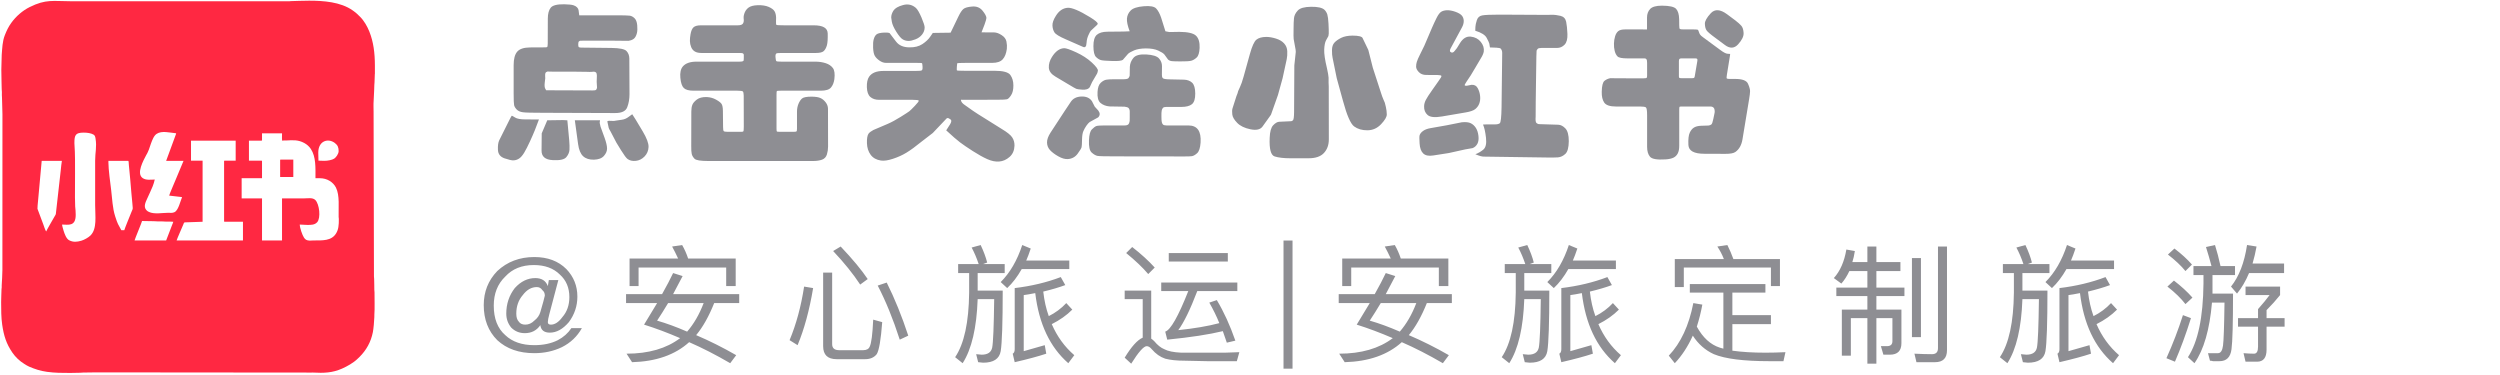
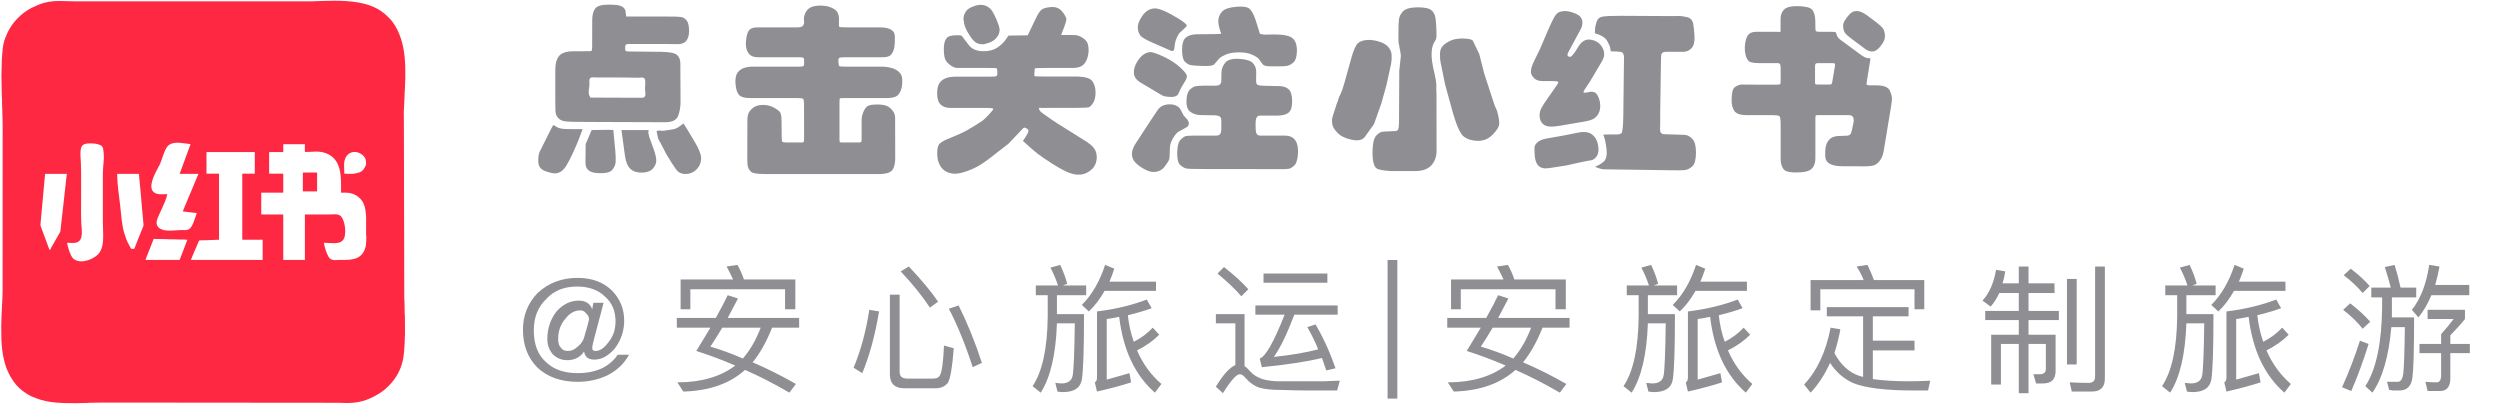
- <svg xmlns="http://www.w3.org/2000/svg" xml:space="preserve" width="400px" height="60px" version="1.1" style="shape-rendering:geometricPrecision; text-rendering:geometricPrecision; image-rendering:optimizeQuality; fill-rule:evenodd; clip-rule:evenodd" viewBox="0 0 400 60">
+ <svg xmlns="http://www.w3.org/2000/svg" xml:space="preserve" width="370" height="60" version="1.1" style="shape-rendering:geometricPrecision; text-rendering:geometricPrecision; image-rendering:optimizeQuality; fill-rule:evenodd; clip-rule:evenodd" viewBox="0 0 370 60">
  <g id="图层_x0020_1">
    <g id="_1999250640">
      <path class="fil0" d="M26.585 38.471l-5.053 0c0.014,-0.168 1.182,-2.941 1.196,-3.11l1.854 0.03c0.253,0 0.403,0.032 0.627,0.031 0.209,-0.001 0.419,-0.001 0.628,-0.001 0.255,0 0.391,0.032 0.628,0.03 0.209,-0.001 0.419,0.001 0.628,0 0.253,-0.001 0.38,0.03 0.628,0.03 -0.009,0.116 -0.088,0.258 -0.131,0.378l-1.005 2.612zm33.398 -28.004l0 1.315c-0.004,0.032 -0.008,0.064 -0.013,0.096l-0.047 1.298c0.001,0.19 -0.022,0.27 -0.03,0.418 -0.017,0.311 -0.028,0.557 -0.029,0.869l-0.081 1.668c-0.046,0.517 -0.009,1.225 -0.009,1.769l0.059 26.312c-0.001,0.19 0.022,0.27 0.03,0.418 0.032,0.587 0.012,1.147 0.029,1.736 0.005,0.159 0.032,0.225 0.031,0.417 -0.005,0.934 0.049,2.78 -0.023,3.506 -0.014,0.147 -0.002,0.294 -0.006,0.442 -0.019,0.654 -0.132,1.899 -0.237,2.424 -0.315,1.573 -1.042,2.863 -2.124,3.945l-0.338 0.321c-0.636,0.629 -1.651,1.192 -2.455,1.551 -1.563,0.699 -2.955,0.728 -4.624,0.638 -0.143,-0.008 -0.304,0.003 -0.451,0.001l-34.233 -0.031c-0.744,0 -1.39,0.032 -2.124,0.029 -0.208,0 -0.29,0.033 -0.506,0.031l-1.556 0.03c-1.319,0 -2.448,0.001 -3.739,-0.178 -1.065,-0.147 -1.919,-0.435 -2.847,-0.83 -0.287,-0.122 -0.518,-0.283 -0.782,-0.444 -0.736,-0.45 -1.401,-1.078 -1.889,-1.789 -0.994,-1.449 -1.383,-2.725 -1.64,-4.49 -0.162,-1.12 -0.166,-2.38 -0.166,-3.548l0 -0.056 0 -0.057c0,-0.686 0.051,-1.332 0.059,-2.004 0.002,-0.155 0.024,-0.165 0.031,-0.298 0.006,-0.106 -0.007,-0.222 0.001,-0.328 0.062,-0.745 0.081,-1.653 0.11,-2.437l0.008 -24.922 -0.072 -2.649c-0.043,-0.285 -0.007,-0.61 -0.016,-0.91 -0.005,-0.163 -0.032,-0.248 -0.031,-0.448l-0.03 -1.286c0,-0.637 -0.03,-1.179 -0.03,-1.823 0,-0.435 0.03,-0.79 0.03,-1.196l0.031 -1.195c0.091,-1.1 0.103,-2.154 0.499,-3.15 0.298,-0.752 0.563,-1.322 1.038,-1.981 0.744,-1.035 1.783,-1.944 2.927,-2.515 2.617,-1.308 3.794,-0.937 6.508,-0.937l35.102 0c0.086,0 0.074,-0.012 0.156,-0.019l1.37 -0.041c0.537,0.001 1.021,-0.029 1.584,-0.029 2.272,0 5.032,0.186 6.967,1.554 0.067,0.047 0.113,0.084 0.191,0.138 0.374,0.257 0.678,0.57 0.998,0.886 0.646,0.639 1.151,1.538 1.485,2.372 0.652,1.632 0.88,3.403 0.884,5.407zm-42.637 15.536l0 -0.269 3.139 0c0.144,0 0.077,0.285 0.133,0.675 0.034,0.238 0.057,0.541 0.074,0.762 0.052,0.673 0.26,2.555 0.272,3.018 0.003,0.159 0.021,0.219 0.031,0.388 0.006,0.112 0.019,0.248 0.034,0.384l0.143 1.501c0.015,0.272 0.044,0.5 0.065,0.776 0.017,0.234 -0.05,0.295 -0.175,0.607 -0.122,0.305 -1.164,2.848 -1.174,2.982l-0.479 0c-0.533,-1.006 -0.545,-0.858 -0.983,-2.217 -0.434,-1.344 -0.465,-2.801 -0.64,-4.203 -0.149,-1.189 -0.44,-3.318 -0.44,-4.404zm-9.957 11.033c-0.113,-0.083 -0.429,-1.047 -0.483,-1.192 -0.149,-0.399 -0.297,-0.802 -0.456,-1.217l-0.455 -1.221c-0.026,-0.122 0.062,-0.906 0.081,-1.152l0.596 -6.52 3.229 0c-0.042,0.085 -0.157,1.307 -0.182,1.522l-0.786 6.988c-0.024,0.117 -0.089,0.19 -0.139,0.28 -0.185,0.341 -1.365,2.341 -1.405,2.512zm32.442 -14.532l2.003 0c0.069,0 0.089,-0.02 0.089,-0.089l0 -1.077 3.2 0c0,1.431 -0.075,1.151 0.298,1.136 0.136,-0.005 0.284,0.008 0.419,0.001 1.04,-0.056 1.863,-0.121 2.831,0.398 0.436,0.234 0.8,0.561 1.068,0.965 0.833,1.254 0.736,3.036 0.736,4.677l0.718 0c1.12,0 2.11,0.602 2.562,1.504 0.63,1.26 0.382,3.205 0.426,4.685 0.005,0.151 0.03,0.166 0.032,0.327 0.006,0.465 -0.006,0.899 -0.073,1.305 -0.067,0.404 -0.181,0.695 -0.355,0.99 -0.731,1.234 -2.2,1.146 -3.609,1.145l-0.656 0.029c-0.485,-0.04 -0.671,-0.162 -0.887,-0.489 -0.261,-0.392 -0.67,-1.554 -0.67,-2.082 0.198,0 0.38,0.019 0.598,0.03l0.628 0.03c0.607,0 1.172,-0.003 1.563,-0.44 0.601,-0.674 0.358,-2.884 -0.299,-3.545 -0.434,-0.437 -1.222,-0.256 -1.832,-0.26l-3.498 0 0 6.727 -3.2 0 0 -6.727 -3.259 0 0 -3.229 3.259 0 0 -2.722c0,-0.068 -0.02,-0.089 -0.089,-0.089l-2.003 0 0 -3.2zm-9.27 0l7.147 0 0 3.2 -1.765 0c-0.068,0 -0.089,0.021 -0.089,0.089l0 9.598c0,0.069 0.021,0.09 0.089,0.09l2.931 0 0 2.99 -10.615 0c0.011,-0.125 0.974,-2.32 1.051,-2.507 0.162,-0.394 0.097,-0.396 0.503,-0.394 0.763,0.005 1.816,-0.089 2.602,-0.089l0 -9.777 -1.854 0 0 -3.2zm21.319 3.23l-0.927 -0.03c0,-0.465 -0.03,-0.823 -0.03,-1.286 0,-1.858 1.541,-2.375 2.649,-1.543 0.472,0.354 0.61,0.73 0.61,1.304 0,0.442 -0.428,1.026 -0.711,1.203 -0.347,0.217 -1.024,0.352 -1.591,0.352zm-39.976 -2.841c0,-1.302 0.183,-1.674 1.495,-1.674 0.605,0 1.169,0.092 1.565,0.318 0.223,0.128 0.276,0.34 0.323,0.634 0.221,1.363 -0.064,2.192 -0.064,3.533l0 7.116c0,1.779 0.335,3.778 -0.74,4.852 -0.333,0.333 -0.998,0.704 -1.462,0.84 -0.701,0.206 -1.307,0.266 -1.955,-0.07 -0.47,-0.245 -0.737,-1.037 -0.893,-1.529 -0.059,-0.187 -0.238,-0.796 -0.242,-0.984 0.972,0 2.182,0.367 2.182,-1.554 0,-0.46 -0.039,-0.939 -0.085,-1.35l-0.034 -1.431c0,-0.853 0.039,-6.937 -0.018,-7.308l-0.072 -1.393zm14.681 2.841l2.781 0 -1.154 2.764c-0.056,0.142 -1.137,2.66 -1.149,2.797 0.606,0.051 1.454,0.189 2.063,0.239 -0.033,0.146 -0.103,0.293 -0.153,0.445l-0.312 0.884c-0.147,0.369 -0.37,0.886 -0.72,1.074 -0.338,0.181 -0.753,0.109 -1.027,0.109 -0.903,0 -2.232,0.274 -3.09,-0.139 -0.186,-0.089 -0.287,-0.157 -0.416,-0.302 -0.479,-0.538 -0.118,-1.254 0.128,-1.801 0.275,-0.614 0.643,-1.373 0.888,-1.982 0.147,-0.368 0.241,-0.686 0.337,-1.098 -0.662,0.025 -1.399,0.134 -1.927,-0.226 -1.084,-0.74 0.144,-2.882 0.581,-3.721 0.04,-0.077 0.066,-0.108 0.11,-0.189 0.045,-0.083 0.067,-0.135 0.11,-0.219 0.068,-0.136 0.138,-0.291 0.188,-0.44 0.186,-0.55 0.436,-1.329 0.688,-1.823 0.141,-0.278 0.309,-0.529 0.562,-0.695 0.82,-0.537 2.06,-0.183 2.979,-0.102 0.148,0.012 0.138,0.015 0.125,0.093l-1.592 4.332z" style="fill:#ff2842;stroke:none" />
      <path class="fil0" d="M44.822 25.622l0 2.703 2.108 0 0 -2.792 -2.019 0c-0.068,0 -0.089,0.02 -0.089,0.089z" style="fill:#ff2842;stroke:none" />
    </g>
    <path class="fil1" d="M85.489 41.126c2.136,0 3.845,0.642 5.127,1.924 1.176,1.227 1.764,2.697 1.764,4.406 0,1.494 -0.455,2.858 -1.361,4.085 -0.963,1.121 -1.975,1.682 -3.045,1.682 -0.909,0 -1.415,-0.4 -1.521,-1.2 -0.588,0.855 -1.415,1.282 -2.485,1.282 -0.855,0 -1.576,-0.294 -2.164,-0.882 -0.533,-0.643 -0.8,-1.388 -0.8,-2.243 0,-1.551 0.455,-2.912 1.361,-4.087 0.963,-1.067 2.057,-1.6 3.284,-1.6 1.016,0 1.686,0.427 2.004,1.281l0.16 -0.963 1.521 0 -1.439 5.448c-0.16,0.588 -0.242,1.015 -0.242,1.282 0,0.267 0.16,0.4 0.482,0.4 0.639,0 1.254,-0.4 1.842,-1.2 0.748,-0.855 1.121,-1.924 1.121,-3.206 0,-1.494 -0.506,-2.697 -1.521,-3.606 -1.015,-1.012 -2.403,-1.522 -4.167,-1.522 -1.921,0 -3.445,0.616 -4.566,1.843 -1.227,1.176 -1.843,2.724 -1.843,4.649 0,2.081 0.616,3.657 1.843,4.723 1.121,1.07 2.669,1.604 4.645,1.604 1.443,0 2.7,-0.267 3.767,-0.8 0.909,-0.482 1.63,-1.121 2.163,-1.925l1.682 0c-0.749,1.337 -1.815,2.352 -3.203,3.046 -1.336,0.639 -2.806,0.96 -4.409,0.96 -2.454,0 -4.43,-0.694 -5.927,-2.081 -1.442,-1.443 -2.164,-3.312 -2.164,-5.609 0,-2.137 0.722,-3.952 2.164,-5.449 1.603,-1.494 3.579,-2.242 5.927,-2.242zm0.403 4.806c-0.854,0 -1.603,0.427 -2.246,1.282 -0.693,0.803 -1.039,1.791 -1.039,2.966 0,0.585 0.134,1.012 0.4,1.282 0.212,0.318 0.561,0.479 1.043,0.479 0.533,0 1.012,-0.212 1.439,-0.64 0.482,-0.375 0.803,-0.826 0.964,-1.363l0.479 -1.682c0.16,-0.588 0.242,-0.909 0.242,-0.96 0,-0.377 -0.133,-0.667 -0.403,-0.882 -0.212,-0.321 -0.506,-0.482 -0.879,-0.482zm31.819 -4.567l0 4.409 -1.521 0 0 -2.967 -14.018 0 0 2.967 -1.442 0 0 -4.409 7.769 0c-0.321,-0.694 -0.639,-1.333 -0.96,-1.921l1.603 -0.239c0.372,0.639 0.693,1.36 0.96,2.16l7.609 0zm-17.542 5.691l5.766 0c0.749,-1.336 1.337,-2.458 1.764,-3.366l1.521 0.481c-0.533,1.016 -1.042,1.976 -1.521,2.885l10.573 0 0 1.439 -4.003 0c-0.855,2.137 -1.818,3.846 -2.885,5.127 2.137,0.91 4.273,1.98 6.409,3.207l-0.96 1.282c-2.297,-1.337 -4.488,-2.458 -6.57,-3.364 -2.246,2.027 -5.288,3.097 -9.133,3.203l-0.882 -1.361c3.524,0 6.381,-0.83 8.572,-2.485 -1.975,-0.854 -3.9,-1.575 -5.77,-2.163 0.694,-1.121 1.392,-2.27 2.086,-3.446l-4.967 0 0 -1.439zm6.727 1.439c-0.639,1.07 -1.227,2.003 -1.76,2.806 1.493,0.428 3.097,1.016 4.806,1.761 1.066,-1.227 1.948,-2.748 2.642,-4.567l-5.688 0zm26.97 8.973c-1.442,0 -2.163,-0.694 -2.163,-2.082l0 -11.775 1.442 0 0 11.454c0,0.643 0.373,0.964 1.121,0.964l3.846 0c0.533,0 0.882,-0.188 1.039,-0.564 0.27,-0.533 0.454,-1.976 0.561,-4.324l1.442 0.4c-0.212,2.83 -0.506,4.539 -0.879,5.127 -0.427,0.533 -1.042,0.8 -1.845,0.8l-4.564 0zm-3.766 -11.375c-0.588,3.527 -1.416,6.569 -2.485,9.133l-1.282 -0.8c1.07,-2.564 1.842,-5.421 2.324,-8.573l1.443 0.24zm11.775 -0.883c1.282,2.564 2.431,5.398 3.446,8.495l-1.361 0.639c-1.069,-3.309 -2.245,-6.194 -3.527,-8.652l1.442 -0.482zm-7.369 -5.766c1.924,2.03 3.363,3.767 4.327,5.206l-1.203 0.882c-1.121,-1.709 -2.564,-3.497 -4.327,-5.367l1.203 -0.721zm28.97 3.606c-0.694,1.227 -1.47,2.242 -2.325,3.043l-1.039 -0.961c1.494,-1.494 2.643,-3.473 3.446,-5.927l1.36 0.56c-0.266,0.8 -0.506,1.443 -0.721,1.921l6.891 0 0 1.364 -7.612 0zm8.091 6.488c-0.906,0.909 -2.004,1.681 -3.285,2.324 0.854,1.976 2.057,3.63 3.606,4.967l-0.961 1.282c-2.939,-2.564 -4.7,-6.303 -5.287,-11.215 -0.801,0.16 -1.416,0.266 -1.843,0.318l0 8.972c1.282,-0.373 2.403,-0.694 3.363,-0.96l0.243 1.363c-1.282,0.428 -2.967,0.879 -5.049,1.361l-0.321 -1.361c0.216,-0.109 0.321,-0.348 0.321,-0.721l0 -9.775c2.67,-0.319 5.128,-0.906 7.37,-1.761l0.721 1.282c-1.015,0.372 -2.187,0.721 -3.524,1.039 0.161,1.442 0.455,2.752 0.882,3.927 1.067,-0.533 2.003,-1.23 2.803,-2.085l0.961 1.043zm-18.264 -7.291l3.285 0c-0.321,-0.961 -0.697,-1.842 -1.124,-2.642l1.442 -0.4c0.482,1.015 0.827,1.948 1.043,2.803l-0.643 0.239 3.445 0 0 1.443 -4.324 0 0 2.802 4.007 0c0,5.182 -0.11,8.413 -0.322,9.694 -0.215,1.231 -1.148,1.843 -2.806,1.846 -0.157,-0.003 -0.427,-0.028 -0.8,-0.082l-0.321 -1.282c0.482,0.055 0.776,0.079 0.882,0.082 0.96,-0.003 1.521,-0.376 1.681,-1.124 0.161,-0.8 0.267,-3.391 0.322,-7.77l-2.643 0c-0.16,4.594 -0.963,8.012 -2.402,10.255l-1.204 -0.961c1.443,-2.136 2.191,-5.582 2.243,-10.336l0 -3.124 -1.761 0 0 -1.443zm27.849 -2.724c1.439,1.124 2.642,2.218 3.603,3.284l-1.039 1.043c-0.855,-1.015 -2.03,-2.136 -3.528,-3.363l0.964 -0.964zm12.015 18.266c-0.694,0 -1.894,-0.027 -3.603,-0.078 -1.282,0 -2.324,-0.11 -3.127,-0.322 -0.8,-0.266 -1.521,-0.776 -2.161,-1.521 -0.266,-0.321 -0.536,-0.482 -0.803,-0.482 -0.479,0 -1.309,0.934 -2.481,2.803l-1.043 -0.96c1.07,-1.764 2.03,-2.831 2.885,-3.203l0 -6.17 -2.885 0 0 -1.364 4.245 0 0 7.691c0.161,0.11 0.322,0.243 0.482,0.403 0.534,0.64 1.067,1.067 1.604,1.282 0.584,0.318 1.493,0.506 2.72,0.561 1.443,0 2.752,0 3.928,0l1.521 0 1.524 0c1.121,-0.055 1.894,-0.082 2.321,-0.082l-0.4 1.442 -4.727 0zm-6.166 -17.302l9.451 0 0 1.36 -9.451 0 0 -1.36zm-1.204 4.723l12.176 0 0 1.364 -6.409 0c-1.121,2.936 -2.136,5.022 -3.042,6.249 2.563,-0.267 4.751,-0.639 6.57,-1.122 -0.428,-1.069 -0.965,-2.163 -1.604,-3.284l1.203 -0.4c1.122,1.869 2.11,4.03 2.964,6.487l-1.364 0.322c-0.212,-0.643 -0.427,-1.255 -0.639,-1.843 -2.191,0.534 -5.155,0.988 -8.894,1.361l-0.321 -1.282c0.854,-0.266 2.085,-2.43 3.688,-6.488l-4.328 0 0 -1.364zm19.565 -6.726l1.443 0 0 20.508 -1.443 0 0 -20.508zm26.374 2.881l0 4.409 -1.521 0 0 -2.967 -14.018 0 0 2.967 -1.442 0 0 -4.409 7.769 0c-0.322,-0.694 -0.639,-1.333 -0.961,-1.921l1.603 -0.239c0.373,0.639 0.694,1.36 0.961,2.16l7.609 0zm-17.542 5.691l5.766 0c0.749,-1.336 1.337,-2.458 1.764,-3.366l1.521 0.481c-0.533,1.016 -1.043,1.976 -1.521,2.885l10.572 0 0 1.439 -4.002 0c-0.855,2.137 -1.819,3.846 -2.885,5.127 2.136,0.91 4.272,1.98 6.409,3.207l-0.961 1.282c-2.297,-1.337 -4.488,-2.458 -6.569,-3.364 -2.246,2.027 -5.288,3.097 -9.134,3.203l-0.882 -1.361c3.525,0 6.382,-0.83 8.573,-2.485 -1.976,-0.854 -3.9,-1.575 -5.77,-2.163 0.694,-1.121 1.391,-2.27 2.085,-3.446l-4.966 0 0 -1.439zm6.727 1.439c-0.64,1.07 -1.227,2.003 -1.761,2.806 1.494,0.428 3.097,1.016 4.806,1.761 1.067,-1.227 1.949,-2.748 2.643,-4.567l-5.688 0zm30.012 -5.445c-0.694,1.227 -1.47,2.242 -2.324,3.043l-1.039 -0.961c1.494,-1.494 2.642,-3.473 3.445,-5.927l1.361 0.56c-0.267,0.8 -0.506,1.443 -0.722,1.921l6.891 0 0 1.364 -7.612 0zm8.091 6.488c-0.906,0.909 -2.003,1.681 -3.285,2.324 0.855,1.976 2.058,3.63 3.606,4.967l-0.96 1.282c-2.94,-2.564 -4.7,-6.303 -5.288,-11.215 -0.8,0.16 -1.415,0.266 -1.842,0.318l0 8.972c1.281,-0.373 2.403,-0.694 3.363,-0.96l0.243 1.363c-1.282,0.428 -2.967,0.879 -5.049,1.361l-0.321 -1.361c0.215,-0.109 0.321,-0.348 0.321,-0.721l0 -9.775c2.67,-0.319 5.127,-0.906 7.37,-1.761l0.721 1.282c-1.015,0.372 -2.188,0.721 -3.524,1.039 0.16,1.442 0.454,2.752 0.882,3.927 1.066,-0.533 2.003,-1.23 2.802,-2.085l0.961 1.043zm-18.263 -7.291l3.285 0c-0.322,-0.961 -0.697,-1.842 -1.125,-2.642l1.443 -0.4c0.482,1.015 0.827,1.948 1.042,2.803l-0.642 0.239 3.445 0 0 1.443 -4.324 0 0 2.802 4.006 0c0,5.182 -0.109,8.413 -0.321,9.694 -0.215,1.231 -1.149,1.843 -2.806,1.846 -0.158,-0.003 -0.428,-0.028 -0.8,-0.082l-0.322 -1.282c0.483,0.055 0.776,0.079 0.882,0.082 0.961,-0.003 1.521,-0.376 1.682,-1.124 0.161,-0.8 0.267,-3.391 0.321,-7.77l-2.642 0c-0.161,4.594 -0.964,8.012 -2.403,10.255l-1.203 -0.961c1.443,-2.136 2.191,-5.582 2.242,-10.336l0 -3.124 -1.76 0 0 -1.443zm29.609 3.206l12.097 0 0 1.361 -5.288 0 0 3.606 6.17 0 0 1.442 -6.17 0 0 4.246c1.497,0.212 3.261,0.321 5.288,0.321 1.015,0 2.085,-0.027 3.206,-0.082l-0.321 1.442 -2.242 0c-4.112,0 -7.079,-0.372 -8.894,-1.121 -1.388,-0.639 -2.509,-1.63 -3.364,-2.963 -0.803,1.76 -1.764,3.23 -2.885,4.406l-0.96 -1.204c1.921,-2.027 3.23,-4.833 3.924,-8.412l1.442 0.243c-0.212,1.173 -0.506,2.348 -0.882,3.524 0.964,1.764 2.191,2.885 3.685,3.364 0.215,0.054 0.403,0.109 0.564,0.16l0 -8.972 -5.37 0 0 -1.361zm14.421 -4.006l0 4.327 -1.442 0 0 -2.967 -13.939 0 0 3.125 -1.443 0 0 -4.485 7.852 0c-0.267,-0.694 -0.616,-1.364 -1.043,-2.003l1.603 -0.239c0.373,0.745 0.694,1.493 0.961,2.242l7.451 0zm11.107 1.921c-0.376,0.803 -0.803,1.47 -1.282,2.003l-1.203 -0.878c1.015,-1.125 1.682,-2.646 2.003,-4.567l1.36 0.239c-0.105,0.694 -0.239,1.282 -0.399,1.764l2.403 0 0 -2.485 1.442 0 0 2.485 3.846 0 0 1.439 -3.846 0 0 2.646 4.488 0 0 1.36 -4.488 0 0 2.164 4.006 0 0 5.367c0,1.23 -0.615,1.842 -1.842,1.845l-1.043 0 -0.4 -1.364 0.961 0c0.588,0 0.882,-0.266 0.882,-0.8l0 -3.684 -2.564 0 0 7.287 -1.442 0 0 -7.287 -2.643 0 0 6.005 -1.442 0 0 -7.369 4.085 0 0 -2.164 -4.967 0 0 -1.36 4.967 0 0 -2.646 -2.882 0zm10.012 -2.082l1.442 0 0 12.658 -1.442 0 0 -12.658zm0.721 16.664l-0.321 -1.361c1.07,0.052 2.003,0.079 2.806,0.079 0.639,0 0.961,-0.321 0.961,-0.96l0 -16.264 1.442 0 0 16.585c0,1.282 -0.643,1.921 -1.924,1.921l-2.964 0zm24.004 -14.9c-0.694,1.227 -1.47,2.242 -2.325,3.043l-1.039 -0.961c1.494,-1.494 2.642,-3.473 3.446,-5.927l1.36 0.56c-0.267,0.8 -0.506,1.443 -0.721,1.921l6.891 0 0 1.364 -7.612 0zm8.09 6.488c-0.905,0.909 -2.003,1.681 -3.284,2.324 0.854,1.976 2.057,3.63 3.606,4.967l-0.961 1.282c-2.939,-2.564 -4.7,-6.303 -5.288,-11.215 -0.8,0.16 -1.415,0.266 -1.842,0.318l0 8.972c1.282,-0.373 2.403,-0.694 3.363,-0.96l0.243 1.363c-1.282,0.428 -2.967,0.879 -5.049,1.361l-0.321 -1.361c0.215,-0.109 0.321,-0.348 0.321,-0.721l0 -9.775c2.67,-0.319 5.128,-0.906 7.37,-1.761l0.721 1.282c-1.015,0.372 -2.188,0.721 -3.524,1.039 0.161,1.442 0.455,2.752 0.882,3.927 1.066,-0.533 2.003,-1.23 2.803,-2.085l0.96 1.043zm-18.263 -7.291l3.285 0c-0.321,-0.961 -0.697,-1.842 -1.125,-2.642l1.443 -0.4c0.482,1.015 0.827,1.948 1.042,2.803l-0.642 0.239 3.445 0 0 1.443 -4.324 0 0 2.802 4.006 0c0,5.182 -0.109,8.413 -0.321,9.694 -0.215,1.231 -1.148,1.843 -2.806,1.846 -0.157,-0.003 -0.428,-0.028 -0.8,-0.082l-0.321 -1.282c0.482,0.055 0.775,0.079 0.882,0.082 0.96,-0.003 1.521,-0.376 1.681,-1.124 0.161,-0.8 0.267,-3.391 0.321,-7.77l-2.642 0c-0.16,4.594 -0.964,8.012 -2.402,10.255l-1.204 -0.961c1.443,-2.136 2.191,-5.582 2.243,-10.336l0 -3.124 -1.761 0 0 -1.443zm39.385 1.443c-0.536,1.281 -1.175,2.375 -1.924,3.284l-0.961 -1.121c1.282,-1.603 2.137,-3.818 2.564,-6.648l1.521 0.239c-0.161,0.909 -0.373,1.815 -0.639,2.724l5.045 0 0 1.522 -5.606 0zm-11.939 -3.925c1.124,0.855 2.057,1.709 2.806,2.564l-1.043 1.039c-0.694,-0.854 -1.63,-1.733 -2.803,-2.642l1.04 -0.961zm-0.079 5.128c1.176,0.905 2.164,1.814 2.964,2.724l-1.122 1.039c-0.694,-0.906 -1.654,-1.842 -2.885,-2.803l1.043 -0.96zm2.725 6.009c-0.804,2.563 -1.659,4.884 -2.564,6.969l-1.364 -0.56c1.015,-2.246 1.897,-4.543 2.645,-6.891l1.283 0.482zm2.002 -6.891l-1.603 0 0 -1.443 2.885 0c-0.267,-1.015 -0.56,-2.03 -0.882,-3.045l1.443 -0.318c0.321,1.015 0.615,2.136 0.882,3.363l2.321 0 0 1.443 -3.603 0 0 1.36c0,0.376 0,0.909 0,1.603l3.285 0c0,4.755 -0.082,7.718 -0.243,8.894 -0.161,1.282 -0.8,1.921 -1.921,1.921 -0.106,0 -0.321,0 -0.643,0l-0.16 0 -0.239 0c-0.161,-0.051 -0.322,-0.078 -0.482,-0.078l-0.318 -1.204c0.854,0 1.387,0 1.599,0 0.428,0 0.698,-0.399 0.803,-1.199 0.107,-0.749 0.189,-3.046 0.24,-6.891l-2.003 0c-0.373,4.327 -1.309,7.557 -2.803,9.694l-1.043 -0.961c1.604,-2.458 2.431,-6.385 2.485,-11.779l0 -1.36zm6.731 1.842l5.527 0 0 1.361c-0.643,0.803 -1.364,1.603 -2.164,2.406l0 1.282 2.885 0 0 1.36 -2.885 0 0 3.685c0,1.282 -0.509,1.924 -1.521,1.924l-1.842 0 -0.322 -1.364c0.64,0.055 1.2,0.082 1.682,0.082 0.428,0 0.639,-0.376 0.639,-1.124l0 -3.203 -3.203 0 0 -1.36 3.203 0 0 -1.443c0.804,-0.909 1.419,-1.658 1.846,-2.245l-3.845 0 0 -1.361z" style="fill:#8E8E93;stroke:none" />
    <g id="_1999245072">
      <path class="fil1" d="M86.229 19.118c-0.245,0.664 -0.459,1.225 -0.641,1.684 -0.183,0.464 -0.446,1.065 -0.789,1.814 -0.343,0.748 -0.655,1.355 -0.931,1.818 -0.281,0.459 -0.557,0.775 -0.838,0.949 -0.276,0.174 -0.57,0.267 -0.874,0.276 -0.262,0.018 -0.735,-0.089 -1.416,-0.321 -0.682,-0.231 -1.039,-0.681 -1.07,-1.35 -0.031,-0.668 0.036,-1.181 0.201,-1.528l1.644 -3.289c0.218,-0.436 0.343,-0.655 0.374,-0.659 0.032,-0.005 0.205,0.094 0.531,0.294 0.32,0.201 0.864,0.298 1.63,0.298l2.179 0.014zm1.409 -12.129l0.013 -4.019c0,-0.767 0.156,-1.342 0.459,-1.73 0.303,-0.387 1.02,-0.57 2.152,-0.556 0.722,0.017 1.212,0.067 1.462,0.147 0.254,0.075 0.454,0.191 0.601,0.343 0.147,0.151 0.232,0.312 0.25,0.477l0.102 0.797 5.757 0c1.27,0 2.045,0.018 2.317,0.058 0.277,0.04 0.531,0.174 0.771,0.406 0.241,0.231 0.383,0.601 0.432,1.114 0.05,0.517 0.031,0.931 -0.044,1.256 -0.107,0.415 -0.263,0.718 -0.477,0.9 -0.214,0.183 -0.517,0.299 -0.909,0.352l-2.531 -0.026 -4.688 0c-0.254,0 -0.41,0.004 -0.472,0.013 -0.058,0.009 -0.125,0.044 -0.2,0.102 -0.076,0.063 -0.112,0.214 -0.116,0.455 -0.005,0.236 0.026,0.388 0.089,0.45 0.067,0.058 0.196,0.089 0.388,0.089l4.852 0.054c1.297,0.017 2.094,0.182 2.393,0.494 0.294,0.312 0.445,0.704 0.454,1.176l0.027 5.731c0,0.757 -0.12,1.452 -0.361,2.081 -0.236,0.633 -0.891,0.945 -1.965,0.935l-11.38 -0.04c-1.787,0 -2.897,-0.026 -3.338,-0.084 -0.437,-0.058 -0.771,-0.205 -0.998,-0.437 -0.228,-0.236 -0.365,-0.468 -0.419,-0.695 -0.049,-0.223 -0.076,-0.86 -0.076,-1.903l0 -4.505c0,-1.002 0.192,-1.72 0.575,-2.161 0.383,-0.441 1.065,-0.664 2.05,-0.673l2.464 -0.013c0.134,0 0.223,-0.018 0.276,-0.058 0.054,-0.04 0.08,-0.214 0.09,-0.53zm-0.246 7.454l7.415 0.027c0.312,0.009 0.508,-0.031 0.579,-0.116 0.076,-0.089 0.121,-0.205 0.138,-0.352l-0.053 -0.886c-0.009,-0.018 -0.009,-0.049 0,-0.094l0.027 -0.797c0,-0.05 0,-0.107 0,-0.17 -0.009,-0.218 -0.049,-0.365 -0.116,-0.441 -0.072,-0.08 -0.187,-0.129 -0.352,-0.147 -0.018,0 -0.129,0.009 -0.33,0.027 -0.2,0.018 -0.459,0.018 -0.775,0 -0.317,-0.018 -1.016,-0.027 -2.094,-0.027l-3.302 0 -0.941 -0.022c-0.182,0.067 -0.289,0.147 -0.32,0.231 -0.031,0.09 -0.045,0.17 -0.045,0.25 -0.009,0.111 -0.009,0.227 0.004,0.348 0.014,0.115 0.018,0.195 0.014,0.24 -0.004,0.04 -0.031,0.29 -0.085,0.736 -0.053,0.449 -0.018,0.775 0.103,0.975l0.133 0.218zm2.674 4.768l0.709 0.036 0.298 3.186c0.053,0.62 0.067,1.127 0.044,1.528 -0.022,0.401 -0.187,0.794 -0.503,1.177 -0.312,0.383 -1.029,0.544 -2.152,0.481 -1.225,-0.053 -1.832,-0.57 -1.814,-1.555l0.027 -2.727 0.887 -2.09 2.504 -0.036zm1.907 0.036l4.033 0c-0.049,0.263 -0.067,0.41 -0.049,0.446l0.129 0.574 0.664 1.827c0.245,0.687 0.37,1.235 0.379,1.645 0.008,0.41 -0.152,0.806 -0.491,1.194 -0.334,0.388 -0.864,0.592 -1.595,0.615 -0.73,0.022 -1.31,-0.161 -1.733,-0.544 -0.419,-0.383 -0.691,-1.033 -0.816,-1.956l-0.521 -3.801zm9.714 -0.143l1.136 1.894c0.651,1.088 0.967,1.93 0.945,2.518 -0.022,0.593 -0.236,1.1 -0.637,1.515 -0.406,0.419 -0.878,0.655 -1.413,0.708 -0.535,0.05 -0.971,-0.049 -1.31,-0.303 -0.201,-0.138 -0.548,-0.61 -1.047,-1.408 -0.494,-0.802 -0.744,-1.207 -0.744,-1.216l-0.94 -1.8c-0.165,-0.263 -0.259,-0.451 -0.286,-0.562l-0.196 -0.927c-0.018,-0.026 -0.026,-0.058 -0.031,-0.093 -0.004,-0.032 0.076,-0.067 0.241,-0.103l0.811 0.027c0.067,0 0.205,-0.022 0.41,-0.067 0.205,-0.044 0.495,-0.084 0.873,-0.129 0.379,-0.045 0.749,-0.201 1.105,-0.477 0.357,-0.276 0.539,-0.41 0.553,-0.405 0.013,0.004 0.191,0.28 0.53,0.828zm25.831 1.502l0 -2.74c0,-0.437 0.076,-0.847 0.228,-1.23 0.155,-0.379 0.347,-0.673 0.574,-0.873 0.232,-0.201 0.749,-0.299 1.547,-0.299 0.628,0.009 1.096,0.08 1.403,0.223 0.312,0.138 0.588,0.365 0.829,0.677 0.245,0.312 0.37,0.651 0.379,1.016l0.013 6.074c0,0.427 -0.062,0.846 -0.187,1.26 -0.129,0.41 -0.388,0.691 -0.78,0.834 -0.387,0.142 -0.878,0.214 -1.462,0.214l-16.696 0c-1.27,0 -2.018,-0.121 -2.25,-0.37 -0.232,-0.25 -0.379,-0.499 -0.437,-0.758 -0.062,-0.258 -0.089,-0.686 -0.08,-1.287l0.013 -5.508c0,-0.428 0.054,-0.78 0.165,-1.065 0.107,-0.28 0.348,-0.566 0.722,-0.847 0.374,-0.285 0.9,-0.414 1.568,-0.401 0.557,0.027 1.057,0.165 1.502,0.415 0.441,0.245 0.735,0.472 0.873,0.673 0.139,0.2 0.214,0.575 0.223,1.123l0.027 2.584c0,0.374 0.036,0.593 0.111,0.664 0.072,0.071 0.281,0.103 0.62,0.103l2.192 0c0.156,0 0.263,-0.018 0.312,-0.063 0.053,-0.044 0.08,-0.303 0.08,-0.771l-0.013 -4.959c-0.009,-0.348 -0.054,-0.566 -0.129,-0.655 -0.08,-0.085 -0.379,-0.13 -0.901,-0.13l-7.013 0c-0.731,0 -1.243,-0.142 -1.537,-0.423 -0.299,-0.285 -0.481,-0.829 -0.557,-1.639 -0.076,-0.812 0.058,-1.413 0.396,-1.814 0.437,-0.513 1.168,-0.771 2.197,-0.771l6.867 0c0.285,0 0.468,-0.022 0.539,-0.067 0.076,-0.04 0.12,-0.089 0.134,-0.143 0.009,-0.053 0.017,-0.178 0.017,-0.378l0 -0.535c-0.035,-0.094 -0.08,-0.165 -0.138,-0.201 -0.058,-0.04 -0.24,-0.062 -0.552,-0.062l-6.06 0c-0.45,0 -0.811,-0.076 -1.074,-0.232 -0.268,-0.156 -0.464,-0.396 -0.597,-0.712 -0.13,-0.317 -0.196,-0.638 -0.201,-0.968 -0.005,-0.325 0.027,-0.686 0.098,-1.073 0.094,-0.548 0.258,-0.927 0.49,-1.132 0.228,-0.205 0.62,-0.308 1.168,-0.308l5.859 0c0.419,0 0.695,-0.076 0.825,-0.227 0.129,-0.151 0.191,-0.365 0.182,-0.633l-0.027 -0.312c-0.017,-0.2 0.014,-0.418 0.094,-0.655 0.129,-0.427 0.357,-0.757 0.677,-0.998 0.321,-0.241 0.816,-0.374 1.489,-0.396 0.704,-0.018 1.288,0.071 1.746,0.271 0.464,0.201 0.771,0.428 0.927,0.682 0.161,0.25 0.245,0.597 0.263,1.043 0,0.053 -0.004,0.24 -0.013,0.566 -0.009,0.329 0.009,0.521 0.045,0.575 0.04,0.058 0.485,0.084 1.341,0.084l4.66 0c1.462,0 2.202,0.432 2.224,1.293 0.022,0.864 -0.018,1.492 -0.125,1.893 -0.12,0.419 -0.294,0.731 -0.512,0.936 -0.223,0.205 -0.651,0.303 -1.274,0.303l-5.508 0c-0.472,0 -0.74,0.031 -0.806,0.085 -0.063,0.058 -0.107,0.138 -0.121,0.245 -0.018,0.102 -0.018,0.236 0,0.405 0.022,0.321 0.067,0.508 0.129,0.566 0.058,0.058 0.326,0.085 0.798,0.085l5.427 0c0.62,0 1.177,0.085 1.68,0.25 0.499,0.164 0.878,0.423 1.141,0.775 0.263,0.352 0.338,0.945 0.236,1.782 -0.08,0.557 -0.259,1.003 -0.544,1.337 -0.28,0.334 -0.824,0.503 -1.622,0.503l-6.398 0c-0.392,0 -0.606,0.023 -0.642,0.067 -0.031,0.04 -0.049,0.236 -0.049,0.584l0 5.419c0,0.271 0.018,0.423 0.058,0.458 0.04,0.036 0.187,0.05 0.45,0.05l2.273 0c0.209,0 0.343,-0.018 0.405,-0.059 0.058,-0.035 0.089,-0.178 0.089,-0.423zm29.525 -15.431l2.037 0.014c0.361,0.009 0.753,0.151 1.185,0.432 0.428,0.276 0.686,0.619 0.767,1.029 0.084,0.41 0.102,0.802 0.062,1.177 -0.098,0.73 -0.316,1.287 -0.66,1.662 -0.343,0.378 -0.895,0.57 -1.653,0.57l-4.113 0c-0.998,0 -1.506,0.027 -1.519,0.08 -0.014,0.049 -0.031,0.241 -0.054,0.566 -0.022,0.325 -0.018,0.513 0.009,0.553 0.023,0.044 0.446,0.067 1.266,0.067l4.75 0c1.368,0 2.21,0.222 2.535,0.672 0.321,0.451 0.486,1.007 0.486,1.671 0.004,0.664 -0.116,1.19 -0.37,1.573 -0.245,0.375 -0.463,0.588 -0.651,0.642 -0.191,0.049 -0.699,0.076 -1.515,0.076l-5.418 0.013 -0.419 -0.013c-0.018,0.035 -0.018,0.084 0,0.142 0.045,0.236 0.254,0.477 0.629,0.722l1.292 0.914c0.276,0.2 1.033,0.681 2.272,1.448l2.335 1.461c0.86,0.513 1.417,0.963 1.662,1.346 0.25,0.383 0.37,0.82 0.361,1.319 -0.027,0.762 -0.289,1.368 -0.797,1.805 -0.504,0.441 -1.052,0.681 -1.645,0.726 -0.592,0.053 -1.225,-0.076 -1.907,-0.379 -0.677,-0.303 -1.452,-0.735 -2.321,-1.292 -0.869,-0.557 -1.556,-1.025 -2.05,-1.399 -0.495,-0.374 -1.23,-1.012 -2.206,-1.916 0.236,-0.339 0.446,-0.669 0.628,-0.981 0.183,-0.311 0.228,-0.543 0.143,-0.69 -0.045,-0.054 -0.152,-0.129 -0.321,-0.228 -0.169,-0.102 -0.307,-0.093 -0.41,0.018l-2.183 2.3 -1.707 1.314c-1.02,0.829 -1.853,1.439 -2.508,1.836 -0.651,0.396 -1.377,0.726 -2.175,0.985 -0.793,0.262 -1.43,0.352 -1.911,0.276 -0.722,-0.107 -1.27,-0.415 -1.645,-0.923 -0.374,-0.507 -0.57,-1.127 -0.593,-1.858 -0.022,-0.73 0.063,-1.238 0.254,-1.515 0.139,-0.191 0.397,-0.387 0.771,-0.588l2.295 -0.98c0.62,-0.267 1.31,-0.642 2.077,-1.123 0.766,-0.477 1.225,-0.775 1.385,-0.9 0.157,-0.12 0.455,-0.415 0.892,-0.873 0.441,-0.464 0.646,-0.736 0.615,-0.825 -0.032,-0.084 -0.352,-0.129 -0.958,-0.129l-5.379 0c-0.592,0 -1.065,-0.156 -1.412,-0.463 -0.348,-0.308 -0.53,-0.829 -0.553,-1.56 -0.022,-0.731 0.098,-1.288 0.357,-1.671 0.428,-0.619 1.189,-0.927 2.286,-0.927l5.079 0c0.642,0 0.994,-0.031 1.056,-0.093 0.063,-0.058 0.098,-0.121 0.116,-0.187 0.018,-0.067 0.023,-0.214 0.013,-0.451 -0.026,-0.298 -0.048,-0.463 -0.075,-0.503 -0.027,-0.04 -0.361,-0.058 -1.007,-0.058l-4.777 0c-0.339,0 -0.686,-0.12 -1.034,-0.366 -0.347,-0.245 -0.597,-0.499 -0.748,-0.77 -0.152,-0.267 -0.241,-0.7 -0.268,-1.284 -0.026,-0.588 0.009,-1.042 0.103,-1.368 0.107,-0.374 0.263,-0.637 0.472,-0.788 0.21,-0.152 0.602,-0.241 1.172,-0.268 0.428,-0.017 0.726,0.009 0.891,0.081l1.043 1.368c0.463,0.601 1.163,0.904 2.103,0.913 0.851,0.018 1.555,-0.156 2.108,-0.526 0.552,-0.37 0.962,-0.757 1.234,-1.163 0.267,-0.405 0.41,-0.61 0.428,-0.619l2.847 -0.04c0,0 0.134,-0.281 0.406,-0.838l0.833 -1.733c0.29,-0.602 0.557,-1.007 0.807,-1.217 0.244,-0.209 0.717,-0.339 1.407,-0.396 0.691,-0.059 1.239,0.16 1.645,0.65 0.405,0.495 0.615,0.882 0.633,1.172 0,0.138 -0.098,0.49 -0.299,1.056l-0.486 1.252zm-14.45 -2.375c0,-0.356 0.12,-0.726 0.361,-1.105 0.24,-0.374 0.748,-0.673 1.533,-0.887 0.784,-0.213 1.47,-0.057 2.062,0.464 0.264,0.245 0.558,0.762 0.896,1.546 0.334,0.789 0.499,1.315 0.499,1.573 -0.004,0.428 -0.147,0.811 -0.423,1.15 -0.272,0.338 -0.628,0.592 -1.065,0.757 -0.432,0.165 -0.78,0.25 -1.043,0.25 -0.33,0.009 -0.641,-0.067 -0.931,-0.223 -0.294,-0.156 -0.646,-0.562 -1.06,-1.221 -0.415,-0.655 -0.655,-1.203 -0.731,-1.64 -0.071,-0.432 -0.107,-0.655 -0.098,-0.664zm27.738 14.986l0.994 -1.489c0.356,-0.539 0.918,-0.824 1.688,-0.855 0.771,-0.027 1.337,0.218 1.694,0.739l0.454 0.887 0.562 0.615c0.147,0.201 0.227,0.388 0.227,0.566 0.004,0.178 -0.076,0.357 -0.241,0.53l-1.354 0.744c-0.165,0.121 -0.343,0.317 -0.531,0.589 -0.187,0.267 -0.347,0.556 -0.481,0.859 -0.138,0.308 -0.209,0.767 -0.218,1.386 -0.009,0.615 -0.031,1.016 -0.072,1.194 -0.04,0.179 -0.254,0.527 -0.637,1.052 -0.387,0.521 -0.904,0.802 -1.55,0.847 -0.45,0.035 -0.963,-0.112 -1.538,-0.437 -0.575,-0.325 -1.016,-0.66 -1.327,-0.998 -0.308,-0.339 -0.468,-0.744 -0.477,-1.208 -0.009,-0.467 0.178,-0.993 0.561,-1.586l2.246 -3.435zm5.196 -6.003l-0.794 1.355 -0.365 0.798c-0.209,0.32 -0.628,0.459 -1.256,0.405 -0.45,-0.027 -0.754,-0.071 -0.905,-0.129 -0.152,-0.063 -0.53,-0.276 -1.132,-0.642l-2.192 -1.305c-0.686,-0.401 -1.043,-0.883 -1.069,-1.444 -0.027,-0.561 0.133,-1.119 0.481,-1.676 0.565,-0.922 1.225,-1.403 1.974,-1.434 0.294,-0.009 0.935,0.209 1.925,0.664 0.984,0.454 1.822,0.998 2.504,1.631 0.686,0.637 1.002,1.073 0.962,1.314 -0.044,0.236 -0.089,0.392 -0.133,0.463zm-2.429 -4.362l-2.558 -1.123c-1.025,-0.441 -1.635,-0.815 -1.827,-1.114 -0.191,-0.303 -0.298,-0.664 -0.32,-1.092 -0.023,-0.427 0.16,-0.944 0.543,-1.555 0.504,-0.815 1.146,-1.247 1.916,-1.292 0.335,-0.018 0.789,0.098 1.373,0.343 0.584,0.241 1.301,0.624 2.152,1.145 0.856,0.526 1.274,0.883 1.257,1.074 -0.009,0.04 -0.032,0.089 -0.067,0.143l-1.056 0.989c-0.089,0.116 -0.214,0.352 -0.375,0.713 -0.16,0.361 -0.254,0.735 -0.28,1.123 -0.027,0.388 -0.081,0.615 -0.161,0.677 -0.084,0.067 -0.156,0.103 -0.209,0.107 -0.058,0.005 -0.187,-0.04 -0.388,-0.138zm3.592 12.651l3.239 0c0.285,0 0.486,-0.059 0.597,-0.17 0.116,-0.111 0.187,-0.298 0.223,-0.548 0.009,-0.098 0.014,-0.303 0.009,-0.615 -0.005,-0.312 -0.005,-0.601 0,-0.86 0.005,-0.263 -0.062,-0.463 -0.192,-0.601 -0.111,-0.103 -0.325,-0.174 -0.637,-0.21l-2.415 -0.04c-0.593,-0.058 -1.074,-0.245 -1.439,-0.561 -0.366,-0.312 -0.522,-0.901 -0.468,-1.76 0.035,-0.687 0.205,-1.172 0.508,-1.457 0.303,-0.281 0.601,-0.446 0.887,-0.495 0.289,-0.049 0.655,-0.072 1.096,-0.072l1.542 0c0.503,0 0.806,-0.057 0.909,-0.178 0.098,-0.116 0.164,-0.249 0.2,-0.397l0.027 -1.434c0.027,-0.508 0.214,-0.976 0.566,-1.404 0.356,-0.432 1.042,-0.614 2.072,-0.557 1.025,0.063 1.702,0.272 2.023,0.633 0.321,0.361 0.481,0.775 0.481,1.234l-0.013 1.4c-0.009,0.213 0.035,0.387 0.133,0.512 0.094,0.129 0.468,0.196 1.123,0.205l2.268 0.049c0.548,0.018 0.99,0.183 1.315,0.49 0.325,0.312 0.49,0.887 0.494,1.729 0.005,0.847 -0.169,1.412 -0.53,1.707 -0.356,0.289 -0.922,0.436 -1.693,0.436l-2.429 0c-0.245,0 -0.414,0.049 -0.512,0.152 -0.094,0.098 -0.161,0.24 -0.201,0.427 -0.04,0.188 -0.053,0.522 -0.044,0.999 0,0.383 0.018,0.659 0.053,0.828 0.031,0.174 0.098,0.308 0.192,0.406 0.098,0.102 0.289,0.152 0.575,0.152l3.502 0c1.417,0 2.063,0.913 1.943,2.74 -0.062,0.855 -0.245,1.421 -0.553,1.698 -0.312,0.28 -0.588,0.436 -0.838,0.476 -0.249,0.041 -0.73,0.054 -1.443,0.045l-10.77 -0.014c-1.645,0 -2.607,-0.022 -2.892,-0.075 -0.281,-0.054 -0.588,-0.228 -0.927,-0.53 -0.334,-0.299 -0.481,-0.963 -0.436,-1.992 0.035,-0.869 0.191,-1.444 0.472,-1.72 0.276,-0.281 0.508,-0.455 0.695,-0.526 0.187,-0.067 0.619,-0.102 1.288,-0.102zm9.776 -15.066c0.29,0.071 0.495,0.111 0.624,0.12 0.125,0.005 0.325,0.005 0.606,-0.009 0.276,-0.013 0.61,-0.018 1.002,-0.018 1.35,0.009 2.237,0.21 2.66,0.611 0.42,0.401 0.615,1.056 0.58,1.961 -0.036,0.766 -0.196,1.279 -0.477,1.537 -0.285,0.263 -0.575,0.432 -0.873,0.512 -0.303,0.076 -0.878,0.112 -1.733,0.103 -0.651,0 -1.101,-0.014 -1.351,-0.04 -0.245,-0.023 -0.454,-0.112 -0.619,-0.259l-0.588 -0.811c-0.165,-0.191 -0.495,-0.401 -0.985,-0.624 -0.49,-0.227 -1.15,-0.343 -1.979,-0.343 -0.784,0.009 -1.407,0.116 -1.88,0.316 -0.468,0.201 -0.789,0.384 -0.963,0.549l-0.837 0.967c-0.227,0.156 -0.789,0.214 -1.685,0.182 -0.966,-0.026 -1.572,-0.075 -1.826,-0.147 -0.254,-0.067 -0.513,-0.236 -0.785,-0.499 -0.267,-0.267 -0.405,-0.842 -0.41,-1.733 -0.004,-0.887 0.179,-1.493 0.548,-1.814 0.37,-0.321 0.923,-0.485 1.663,-0.494l2.602 -0.027 0.989 -0.04c-0.33,-0.869 -0.477,-1.551 -0.437,-2.041 0.04,-0.495 0.241,-0.922 0.602,-1.288 0.361,-0.365 1.052,-0.592 2.076,-0.677 1.021,-0.089 1.685,0.031 1.997,0.356 0.307,0.33 0.574,0.82 0.797,1.475 0.219,0.66 0.45,1.382 0.682,2.175zm16.759 13.537l-1.226 1.711c-0.347,0.477 -0.989,0.624 -1.925,0.433 -0.935,-0.192 -1.644,-0.535 -2.121,-1.025 -0.481,-0.495 -0.744,-0.945 -0.788,-1.355 -0.049,-0.406 -0.036,-0.74 0.044,-0.989l0.615 -1.921 0.183 -0.468 0.102 -0.365c0.018,-0.071 0.112,-0.285 0.29,-0.642 0.174,-0.356 0.37,-0.918 0.584,-1.684l0.994 -3.578c0.347,-1.252 0.695,-2.023 1.042,-2.308 0.352,-0.29 0.878,-0.437 1.582,-0.446 0.468,0 0.985,0.089 1.546,0.263 0.562,0.174 0.998,0.432 1.31,0.775 0.317,0.343 0.481,0.758 0.504,1.235 0.022,0.477 -0.005,0.909 -0.085,1.292l-0.664 3.057 -0.744 2.687 -1.11 3.132 -0.133 0.196zm3.868 -8.079l0.231 -2.156c0.009,-0.156 -0.035,-0.486 -0.142,-0.989 -0.103,-0.508 -0.169,-0.865 -0.196,-1.074 -0.027,-0.205 -0.032,-0.758 -0.014,-1.658 0,-0.695 0.022,-1.256 0.067,-1.684 0.045,-0.424 0.245,-0.834 0.602,-1.217 0.356,-0.387 1.065,-0.588 2.134,-0.601 1.065,-0.014 1.782,0.147 2.148,0.49 0.209,0.209 0.356,0.459 0.45,0.748 0.089,0.295 0.151,0.785 0.187,1.475 0.036,0.691 0.049,1.217 0.04,1.573 -0.009,0.174 -0.027,0.308 -0.053,0.392l-0.379 0.691c-0.165,0.308 -0.263,0.793 -0.294,1.461 -0.027,0.674 0.116,1.672 0.441,3.004 0.156,0.7 0.241,1.199 0.258,1.502l0 0.797 0.027 0.615 0.013 8.471c0,0.886 -0.262,1.613 -0.784,2.175 -0.521,0.561 -1.332,0.842 -2.428,0.842l-2.977 0c-1.042,0 -1.871,-0.099 -2.477,-0.29 -0.611,-0.192 -0.878,-1.181 -0.798,-2.977 0.036,-0.989 0.223,-1.662 0.561,-2.014 0.339,-0.352 0.656,-0.539 0.954,-0.557l1.916 -0.089c0.089,0 0.187,-0.053 0.294,-0.151 0.112,-0.099 0.17,-0.531 0.179,-1.288l0.04 -7.491zm6.786 2.05l-0.664 -3.253c-0.071,-0.303 -0.102,-0.717 -0.098,-1.239 0.004,-0.521 0.134,-0.922 0.392,-1.203 0.254,-0.276 0.615,-0.53 1.074,-0.762 0.463,-0.231 1.065,-0.351 1.805,-0.36 1.016,0 1.564,0.147 1.644,0.432l0.9 1.867 0.717 2.834 1.293 3.979c0.138,0.446 0.276,0.816 0.405,1.11 0.129,0.298 0.205,0.468 0.223,0.516 0.018,0.049 0.071,0.277 0.169,0.678 0.094,0.405 0.143,0.806 0.148,1.194 0.004,0.392 -0.299,0.913 -0.914,1.564 -0.611,0.646 -1.341,0.971 -2.193,0.976 -0.846,0.004 -1.554,-0.201 -2.121,-0.62 -0.565,-0.418 -1.163,-1.782 -1.786,-4.099l-0.994 -3.614zm22.164 -7.597c0,-0.143 0.009,-0.343 0.022,-0.615 0.009,-0.272 0.089,-0.624 0.228,-1.065 0.138,-0.437 0.427,-0.7 0.873,-0.775 0.445,-0.081 1.363,-0.121 2.754,-0.121l7.428 0.04c0.329,0.009 0.646,0.005 0.94,-0.013 0.437,-0.009 0.9,0.049 1.399,0.169 0.495,0.125 0.793,0.441 0.9,0.949 0.103,0.509 0.169,1.159 0.201,1.952 0.031,0.793 -0.121,1.359 -0.455,1.711 -0.338,0.348 -0.739,0.522 -1.207,0.522l-2.509 0c-0.303,0 -0.504,0.053 -0.593,0.16 -0.093,0.111 -0.147,0.205 -0.169,0.281 -0.023,0.08 -0.045,1.198 -0.071,3.355l-0.067 4.817 -0.013 2.393c-0.045,0.548 0,0.882 0.128,1.002 0.134,0.12 0.281,0.183 0.446,0.183l3.044 0.094c0.396,0.017 0.779,0.213 1.14,0.592 0.361,0.379 0.544,1.061 0.544,2.041 -0.009,1.021 -0.192,1.698 -0.548,2.032 -0.361,0.334 -0.749,0.521 -1.176,0.557 -0.428,0.031 -1.052,0.04 -1.881,0.022l-10.012 -0.142c-0.29,0 -0.731,-0.125 -1.333,-0.379 0.428,-0.156 0.847,-0.397 1.253,-0.722 0.409,-0.33 0.561,-0.967 0.45,-1.916 -0.107,-0.949 -0.268,-1.653 -0.477,-2.112l0.575 -0.027 1.359 0c0.329,0 0.579,-0.058 0.744,-0.178 0.165,-0.116 0.263,-0.967 0.289,-2.549l0.103 -8.707c0,-0.133 -0.018,-0.254 -0.053,-0.361 -0.036,-0.107 -0.09,-0.209 -0.161,-0.307 -0.076,-0.094 -0.307,-0.152 -0.7,-0.17l-1.047 -0.04c-0.031,-0.267 -0.067,-0.477 -0.102,-0.619 -0.036,-0.143 -0.178,-0.45 -0.424,-0.914 -0.249,-0.467 -0.855,-0.846 -1.822,-1.14zm-0.731 7.151l-0.664 0.994c-0.236,0.348 -0.334,0.548 -0.289,0.602 0.044,0.049 0.16,0.067 0.351,0.049l0.745 -0.143c0.445,-0.026 0.771,0.152 0.98,0.535 0.209,0.383 0.339,0.806 0.383,1.266 0.049,0.463 -0.004,0.886 -0.16,1.265 -0.129,0.316 -0.339,0.588 -0.619,0.82 -0.286,0.227 -0.785,0.405 -1.498,0.526l-3.836 0.654c-1.123,0.192 -1.885,0.112 -2.286,-0.235 -0.401,-0.348 -0.588,-0.821 -0.562,-1.409 0.009,-0.334 0.103,-0.668 0.277,-1.006 0.174,-0.339 0.516,-0.869 1.029,-1.591l0.994 -1.413c0.356,-0.477 0.512,-0.757 0.467,-0.842 -0.04,-0.08 -0.249,-0.129 -0.623,-0.138l-1.792 -0.009c-0.512,0 -0.913,-0.156 -1.198,-0.459 -0.29,-0.303 -0.433,-0.593 -0.433,-0.869 0,-0.272 0.036,-0.526 0.107,-0.749 0.076,-0.271 0.254,-0.677 0.526,-1.216 0.276,-0.539 0.504,-1.003 0.686,-1.395l1.217 -2.847c0.232,-0.539 0.477,-1.065 0.735,-1.578 0.259,-0.517 0.504,-0.846 0.74,-0.993 0.232,-0.147 0.543,-0.232 0.927,-0.25 0.396,-0.009 0.842,0.071 1.328,0.241 0.49,0.174 0.833,0.37 1.033,0.597 0.201,0.227 0.308,0.508 0.321,0.842 0.009,0.334 -0.08,0.691 -0.28,1.06l-1.818 3.369c-0.085,0.152 -0.121,0.281 -0.112,0.401 0.013,0.116 0.089,0.196 0.223,0.241 0.138,0.045 0.258,0.022 0.374,-0.067 0.045,-0.026 0.218,-0.232 0.521,-0.624l0.508 -0.824c0.473,-0.749 1.043,-1.087 1.716,-1.012 0.677,0.076 1.207,0.357 1.6,0.847 0.392,0.495 0.548,1.012 0.472,1.551 -0.045,0.285 -0.196,0.641 -0.459,1.06 -0.258,0.424 -0.557,0.923 -0.887,1.502 -0.33,0.579 -0.579,0.993 -0.744,1.247zm-3.485 12.415l-0.249 0.04 -2.259 0.352c-0.722,0.116 -1.252,0.009 -1.6,-0.321 -0.343,-0.325 -0.539,-0.856 -0.583,-1.591 -0.05,-0.735 -0.05,-1.176 0.004,-1.323 0.08,-0.254 0.267,-0.486 0.561,-0.695 0.294,-0.21 0.687,-0.357 1.177,-0.441l2.598 -0.459 2.415 -0.481c0.624,-0.063 1.105,-0.009 1.434,0.155 0.33,0.165 0.602,0.415 0.816,0.749 0.214,0.339 0.352,0.762 0.41,1.275 0.062,0.512 0.004,0.935 -0.169,1.265 -0.183,0.329 -0.437,0.562 -0.771,0.69l-1.199 0.21 -2.585 0.575z" style="fill:#8E8E93;stroke:none" />
      <path class="fil1" d="M272.502 5.973l2.691 1.983c0.566,0.427 0.976,0.641 1.234,0.646 0.254,0.004 0.388,0.013 0.397,0.027 0.009,0.013 0,0.102 -0.027,0.267l-0.495 3.07c-0.062,0.348 -0.062,0.544 -0.008,0.593 0.057,0.049 0.222,0.071 0.49,0.071l0.86 0c1.132,0 1.813,0.259 2.036,0.771 0.227,0.512 0.339,0.918 0.33,1.207 -0.009,0.29 -0.058,0.704 -0.147,1.235l-1.07 6.474c-0.076,0.45 -0.209,0.842 -0.396,1.177 -0.188,0.33 -0.428,0.601 -0.726,0.815 -0.295,0.214 -0.838,0.312 -1.631,0.307l-3.342 -0.013c-1.653,0 -2.505,-0.468 -2.554,-1.403 -0.044,-0.936 0.032,-1.605 0.232,-2.006 0.174,-0.356 0.392,-0.619 0.66,-0.784 0.263,-0.165 0.624,-0.258 1.073,-0.285l1.257 -0.04c0.183,-0.027 0.33,-0.08 0.441,-0.165 0.116,-0.08 0.223,-0.379 0.326,-0.891l0.209 -1.007c0.009,-0.094 0.013,-0.183 0.013,-0.263 -0.018,-0.477 -0.249,-0.717 -0.704,-0.717l-4.594 0c-0.183,0 -0.294,0.017 -0.33,0.053 -0.031,0.035 -0.049,0.191 -0.049,0.472l0 5.744c0,0.513 -0.075,0.922 -0.231,1.225 -0.152,0.303 -0.379,0.535 -0.682,0.686 -0.308,0.152 -0.735,0.246 -1.292,0.281 -1.341,0.085 -2.166,-0.058 -2.478,-0.432 -0.307,-0.374 -0.459,-0.9 -0.459,-1.577l0 -5.08c0,-0.731 -0.067,-1.141 -0.196,-1.235 -0.133,-0.089 -0.432,-0.137 -0.904,-0.137l-3.89 0c-0.954,0 -1.578,-0.21 -1.867,-0.624 -0.286,-0.419 -0.42,-0.999 -0.401,-1.738 0.022,-0.949 0.169,-1.529 0.436,-1.743 0.263,-0.214 0.57,-0.356 0.918,-0.423l2.549 0.014 2.829 0c0.272,0 0.424,-0.032 0.464,-0.085 0.04,-0.058 0.062,-0.169 0.062,-0.335l0 -2.049c0,-0.312 -0.04,-0.513 -0.12,-0.593 -0.076,-0.084 -0.165,-0.125 -0.263,-0.125l-2.781 0c-0.842,0 -1.367,-0.106 -1.572,-0.316 -0.201,-0.205 -0.353,-0.499 -0.45,-0.878 -0.094,-0.379 -0.134,-0.78 -0.116,-1.194 0.009,-0.392 0.071,-0.775 0.182,-1.145 0.112,-0.37 0.285,-0.646 0.508,-0.829 0.228,-0.182 0.593,-0.272 1.096,-0.272l2.732 0 0.757 0.014c0.009,-0.018 0.014,-0.098 0.014,-0.237l0 -1.684c0,-0.548 0.165,-1.002 0.494,-1.359 0.33,-0.356 0.968,-0.535 1.907,-0.535 1.19,0.009 1.944,0.179 2.251,0.508 0.307,0.335 0.472,0.883 0.49,1.649l0.013 1.003c0,0.33 0.036,0.521 0.103,0.57 0.071,0.045 0.272,0.071 0.601,0.071l1.578 0c0.419,0 0.655,0.023 0.708,0.071 0.049,0.05 0.103,0.152 0.147,0.313 0.049,0.16 0.112,0.307 0.192,0.432 0.076,0.124 0.245,0.276 0.495,0.45zm-1.226 3.368l-2.245 0c-0.148,0 -0.254,0.032 -0.313,0.09 -0.062,0.062 -0.093,0.169 -0.093,0.329l0 2.465c0,0.106 0.018,0.178 0.058,0.223 0.04,0.044 0.182,0.066 0.423,0.066l1.529 0c0.209,0 0.343,-0.018 0.401,-0.049 0.053,-0.027 0.097,-0.107 0.12,-0.24l0.419 -2.465c0.026,-0.151 0.022,-0.258 -0.018,-0.321 -0.04,-0.066 -0.134,-0.098 -0.281,-0.098zm5.053 -7.062l1.328 0.989c0.41,0.317 0.726,0.597 0.949,0.851 0.223,0.254 0.343,0.642 0.37,1.168 0.027,0.526 -0.263,1.127 -0.873,1.8 -0.611,0.677 -1.315,0.713 -2.117,0.111l-1.51 -1.123c-0.811,-0.588 -1.293,-1.007 -1.444,-1.243 -0.152,-0.241 -0.236,-0.579 -0.25,-1.02 -0.013,-0.441 0.303,-1.003 0.949,-1.698 0.642,-0.691 1.507,-0.637 2.598,0.165z" style="fill:#8E8E93;stroke:none" />
    </g>
  </g>
</svg>
